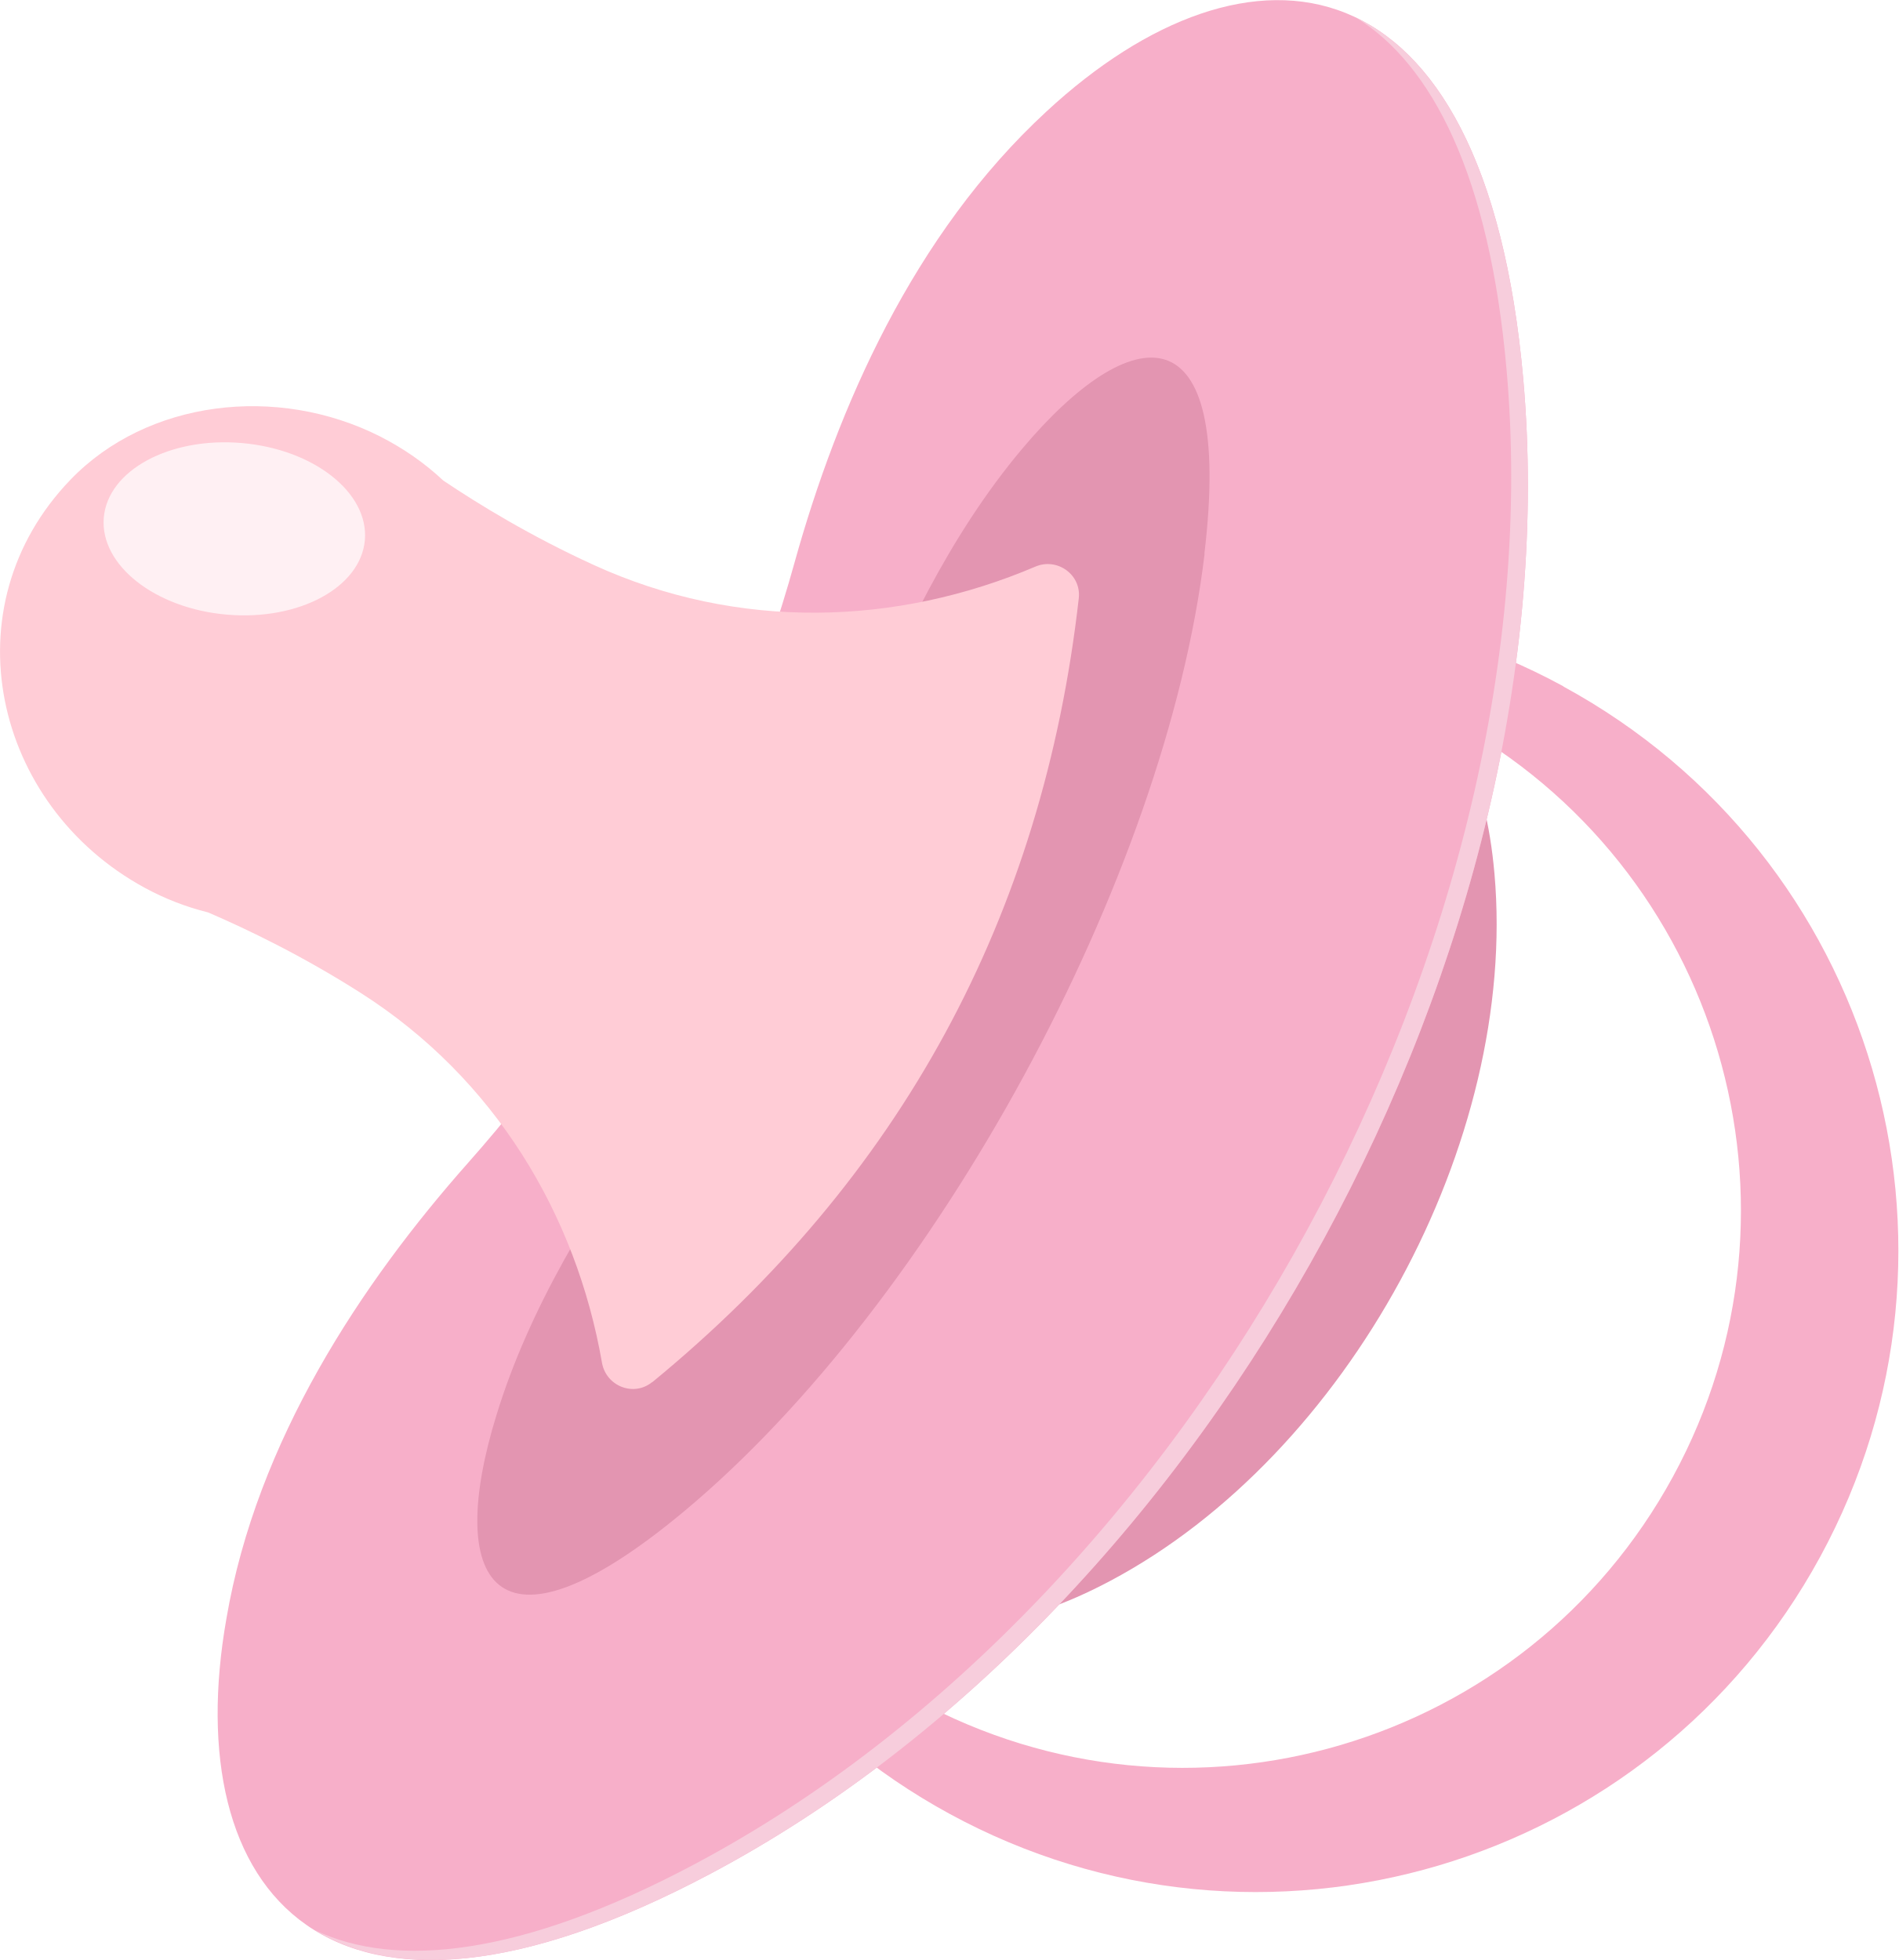
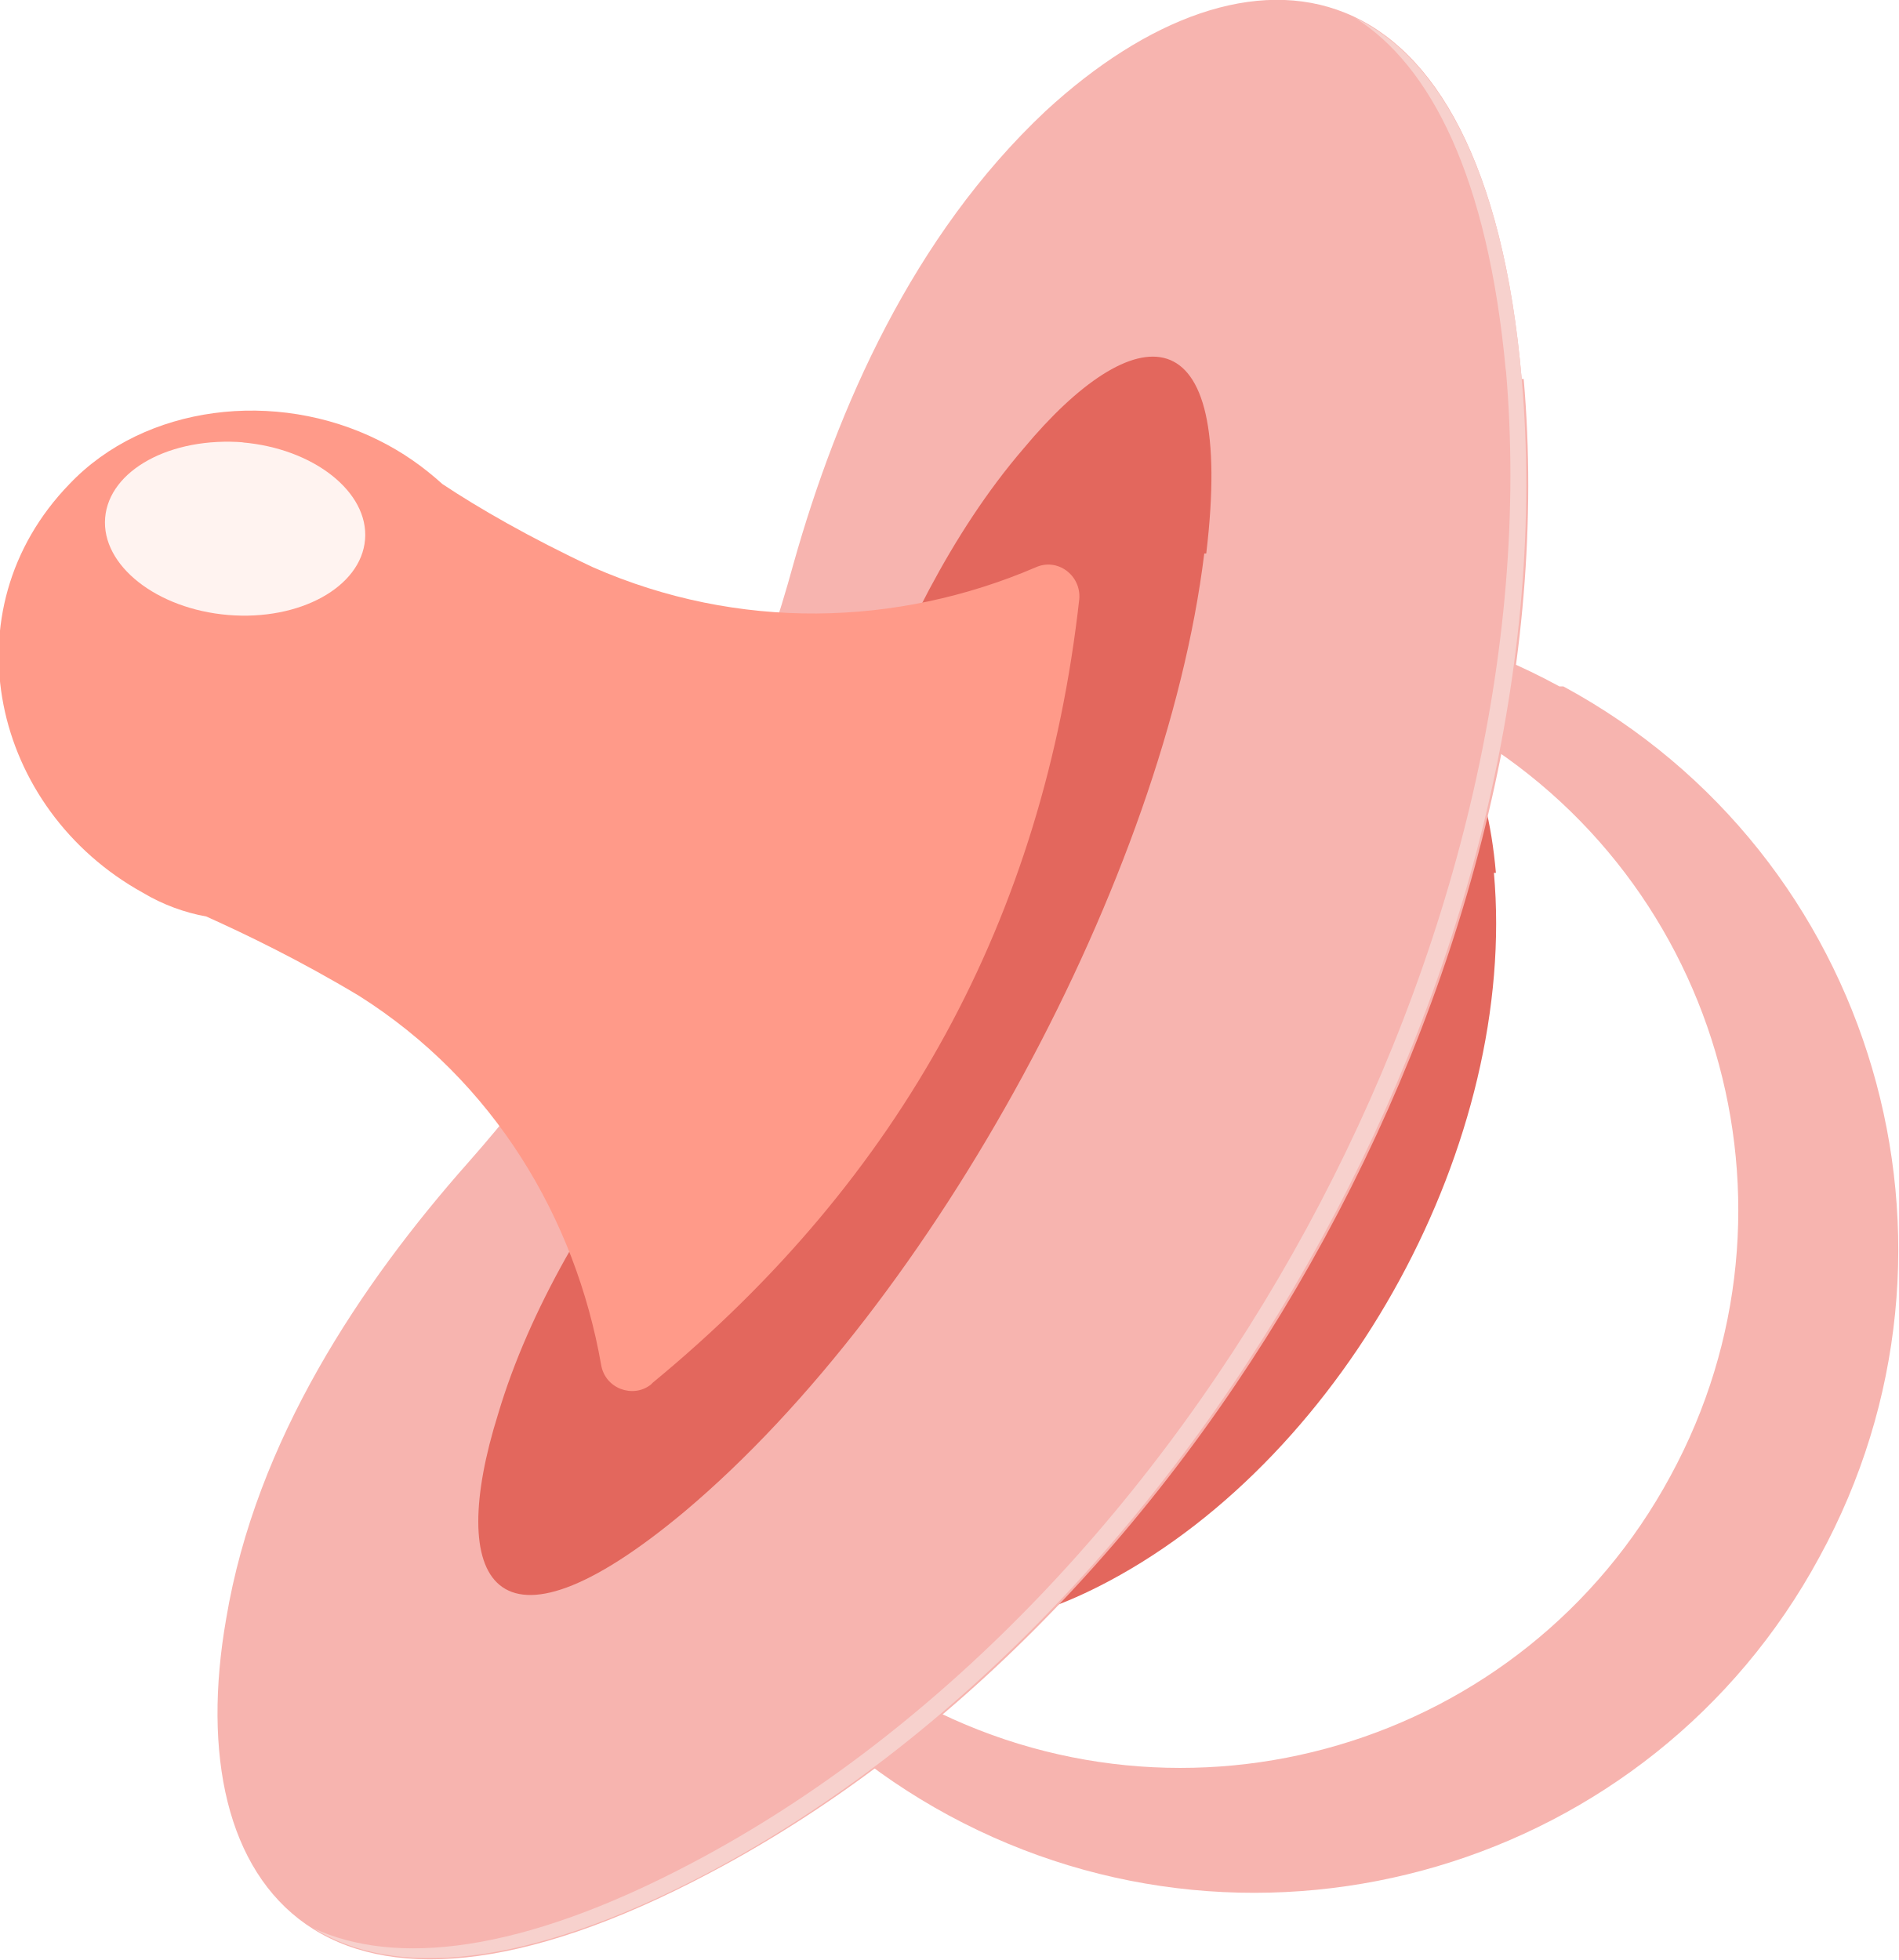
- <svg xmlns="http://www.w3.org/2000/svg" id="Capa_2" data-name="Capa 2" viewBox="0 0 95.67 98.79">
+ <svg xmlns="http://www.w3.org/2000/svg" id="Capa_2" version="1.1" viewBox="0 0 95.7 98.8">
+   <defs>
+     <style>
+       .st0 {
+         fill: #fff3f0;
+       }
+ 
+       .st1 {
+         fill: #f7d1cd;
+       }
+ 
+       .st2 {
+         fill: #f7b4af;
+       }
+ 
+       .st3 {
+         fill: #ff9a89;
+       }
+ 
+       .st4 {
+         fill: #e3675d;
+       }
+     </style>
+   </defs>
  <g id="OBJECTS">
    <g>
-       <path d="M78.79,34.6c15.69,8.54,21.48,28.18,12.95,43.86-8.54,15.69-28.17,21.51-43.87,12.97-15.27-8.31-21.15-27.11-13.61-42.58-6.45,13.41-1.29,29.64,11.93,36.83,13.63,7.42,30.7,2.39,38.13-11.26,7.42-13.63,2.37-30.71-11.26-38.13-13.21-7.19-29.65-2.69-37.41,10.01,8.86-14.73,27.87-20.02,43.14-11.71Z" style="fill: #f7afc9;" />
-       <path d="M75.32,44.04c1.19,13.5-7.4,29.3-19.38,35.65-9.17,4.86-12.69.41-11.55-6.08.72-4.24,3.22-8.01,5.77-10.88,3.61-4.07,6.33-9.07,7.78-14.31,1.03-3.69,2.83-7.83,6.01-10.76,4.81-4.46,10.46-3.93,11.37,6.38Z" style="fill: #e395b1;" />
-       <path d="M76.77,19.1c2.52,28.53-15.64,61.91-40.96,75.34-19.37,10.28-26.82.88-24.4-12.85,1.53-8.97,6.81-16.92,12.19-22.99,7.62-8.59,13.37-19.17,16.44-30.23,2.17-7.8,5.98-16.55,12.7-22.75,10.16-9.41,22.1-8.3,24.03,13.48Z" style="fill: #f7afc9;" />
-       <path d="M75.93,18.64c2.52,28.53-15.64,61.91-40.96,75.34-8.72,4.63-15.02,5.25-19.09,3.31,4.03,2.48,10.59,2.11,19.93-2.85,25.31-13.42,43.48-46.81,40.96-75.34-.93-10.5-4.18-16.18-8.44-18.22,3.84,2.36,6.74,7.96,7.6,17.76Z" style="fill: #f7cddc;" />
-       <path d="M60.71,27.91c-1.95,16.34-13.59,37.74-26.25,48.28-9.69,8.07-11.99,3.39-9.44-4.86,1.64-5.38,4.83-10.58,7.87-14.7,4.3-5.82,7.99-12.6,10.54-19.38,1.8-4.78,4.43-10.28,8.07-14.61,5.52-6.57,10.69-7.21,9.2,5.27Z" style="fill: #e395b1;" />
+       <path class="st2" d="M78.8,34.6c15.7,8.5,21.5,28.2,12.9,43.9-8.5,15.7-28.2,21.5-43.9,13-15.3-8.3-21.1-27.1-13.6-42.6-6.5,13.4-1.3,29.6,11.9,36.8,13.6,7.4,30.7,2.4,38.1-11.3,7.4-13.6,2.4-30.7-11.3-38.1-13.2-7.2-29.7-2.7-37.4,10,8.9-14.7,27.9-20,43.1-11.7h0Z" />
+       <path class="st4" d="M75.3,44c1.2,13.5-7.4,29.3-19.4,35.7-9.2,4.9-12.7.4-11.5-6.1.7-4.2,3.2-8,5.8-10.9,3.6-4.1,6.3-9.1,7.8-14.3,1-3.7,2.8-7.8,6-10.8,4.8-4.5,10.5-3.9,11.4,6.4Z" />
+       <path class="st2" d="M76.8,19.1c2.5,28.5-15.6,61.9-41,75.3-19.4,10.3-26.8.9-24.4-12.8,1.5-9,6.8-16.9,12.2-23,7.6-8.6,13.4-19.2,16.4-30.2,2.2-7.8,6-16.5,12.7-22.8,10.2-9.4,22.1-8.3,24,13.5Z" />
+       <path class="st1" d="M75.9,18.6c2.5,28.5-15.6,61.9-41,75.3-8.7,4.6-15,5.2-19.1,3.3,4,2.5,10.6,2.1,19.9-2.8,25.3-13.4,43.5-46.8,41-75.3-.9-10.5-4.2-16.2-8.4-18.2,3.8,2.4,6.7,8,7.6,17.8Z" />
+       <path class="st4" d="M60.7,27.9c-2,16.3-13.6,37.7-26.2,48.3-9.7,8.1-12,3.4-9.4-4.9,1.6-5.4,4.8-10.6,7.9-14.7,4.3-5.8,8-12.6,10.5-19.4,1.8-4.8,4.4-10.3,8.1-14.6,5.5-6.6,10.7-7.2,9.2,5.3h0Z" />
      <g>
-         <path d="M32.87,69.67c12.51-10.27,19.68-23.44,21.5-39.52.13-1.19-1.09-2.06-2.19-1.59-6.97,2.97-14.97,3.25-22.27-.09-3.17-1.45-5.77-3.04-7.57-4.25-.95-.89-1.99-1.61-3.18-2.22-5.22-2.64-11.75-1.82-15.6,2.17-6.18,6.41-3.91,16.41,3.72,20.57,1.03.56,2.09.97,3.21,1.25,2,.86,4.74,2.18,7.68,4.05,6.77,4.31,10.87,11.18,12.17,18.65.21,1.18,1.6,1.73,2.53.97Z" style="fill: #ffccd6;" />
-         <path d="M12.18,22.33c3.63.31,6.41,2.5,6.21,4.89-.21,2.39-3.32,4.07-6.95,3.76-3.63-.31-6.41-2.5-6.21-4.89.21-2.39,3.32-4.07,6.95-3.76Z" style="fill: #fff0f3;" />
+         <path class="st3" d="M32.9,69.7c12.5-10.3,19.7-23.4,21.5-39.5.1-1.2-1.1-2.1-2.2-1.6-7,3-15,3.2-22.3,0-3.2-1.5-5.8-3-7.6-4.2-1-.9-2-1.6-3.2-2.2-5.2-2.6-11.8-1.8-15.6,2.2-6.2,6.4-3.9,16.4,3.7,20.6,1,.6,2.1,1,3.2,1.2,2,.9,4.7,2.2,7.7,4,6.8,4.3,10.9,11.2,12.2,18.6.2,1.2,1.6,1.7,2.5,1h0Z" />
+         <path class="st0" d="M12.2,22.3c3.6.3,6.4,2.5,6.2,4.9-.2,2.4-3.3,4.1-6.9,3.8s-6.4-2.5-6.2-4.9c.2-2.4,3.3-4.1,7-3.8Z" />
      </g>
    </g>
  </g>
</svg>
